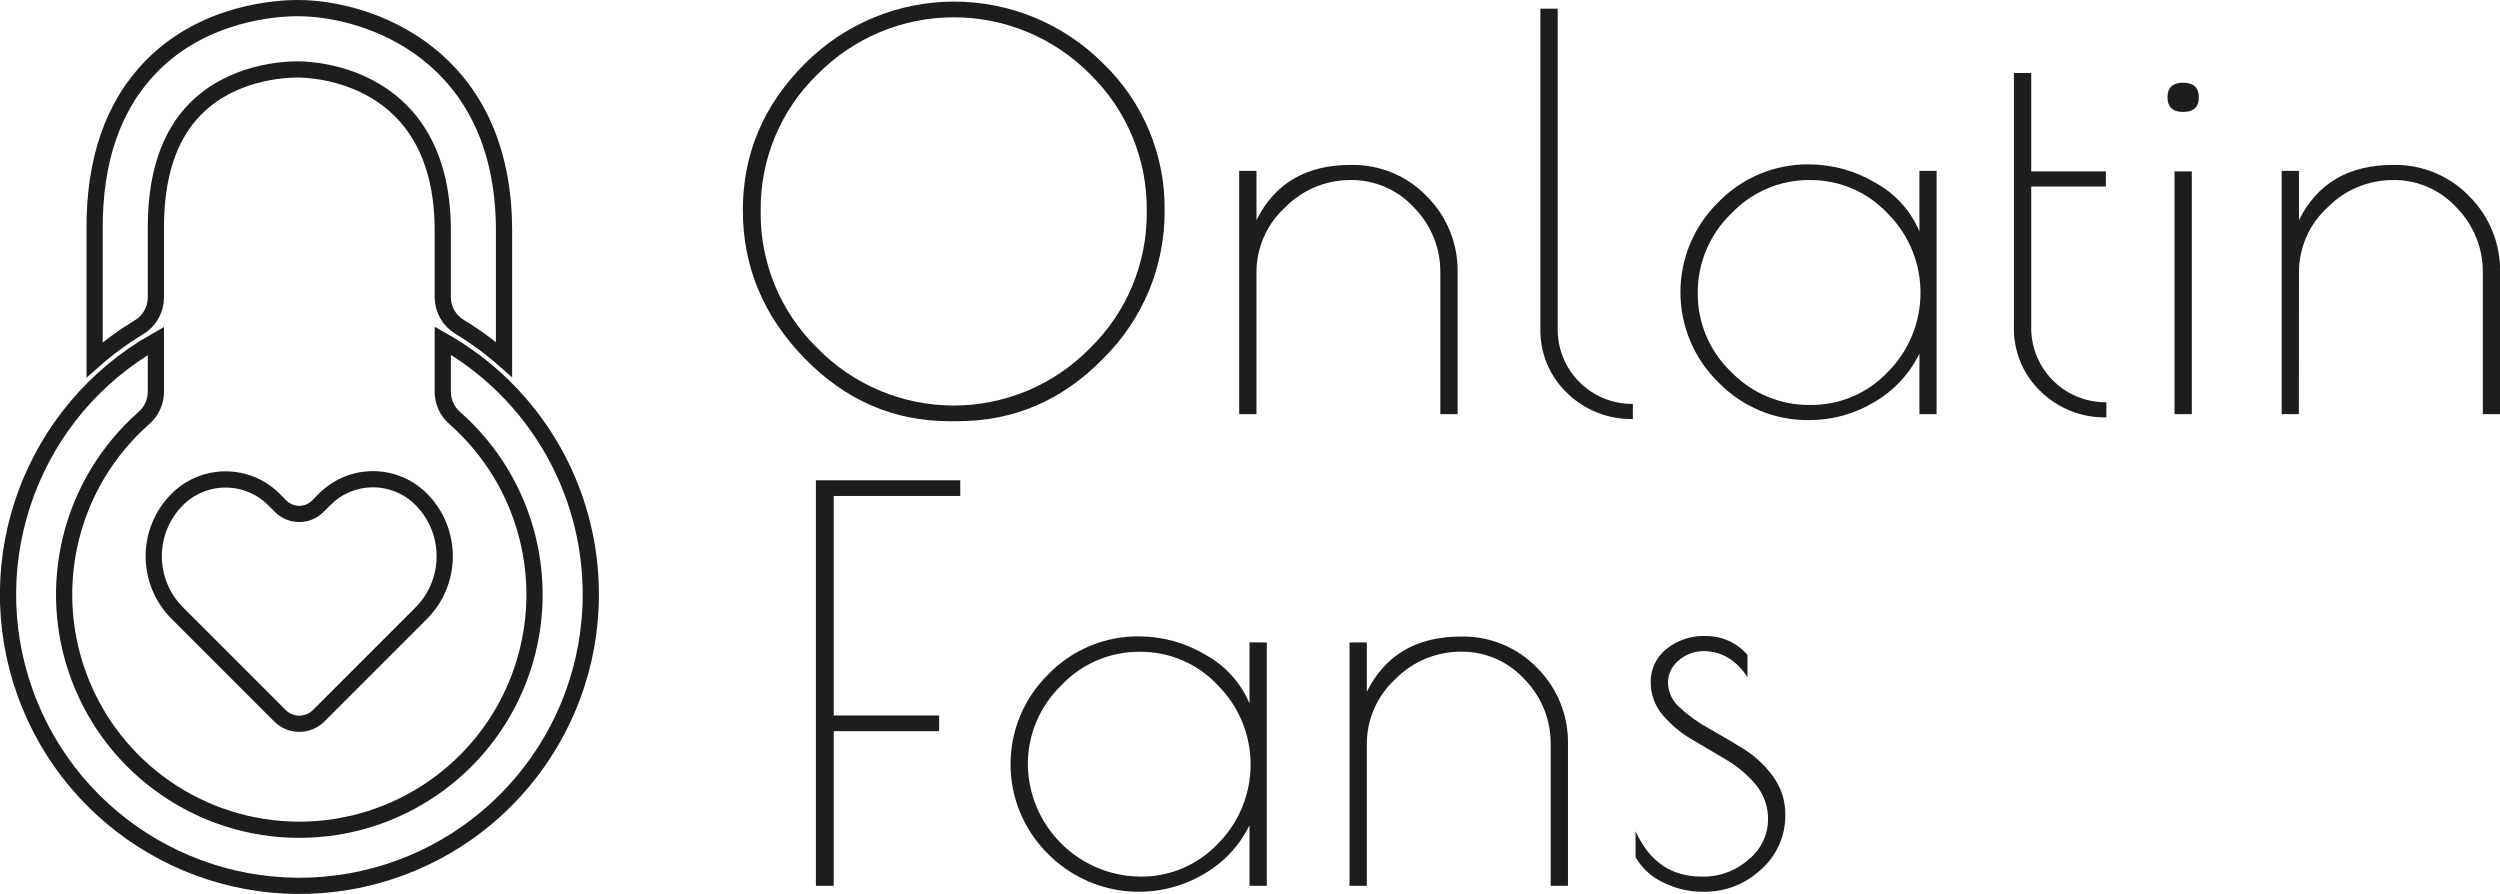
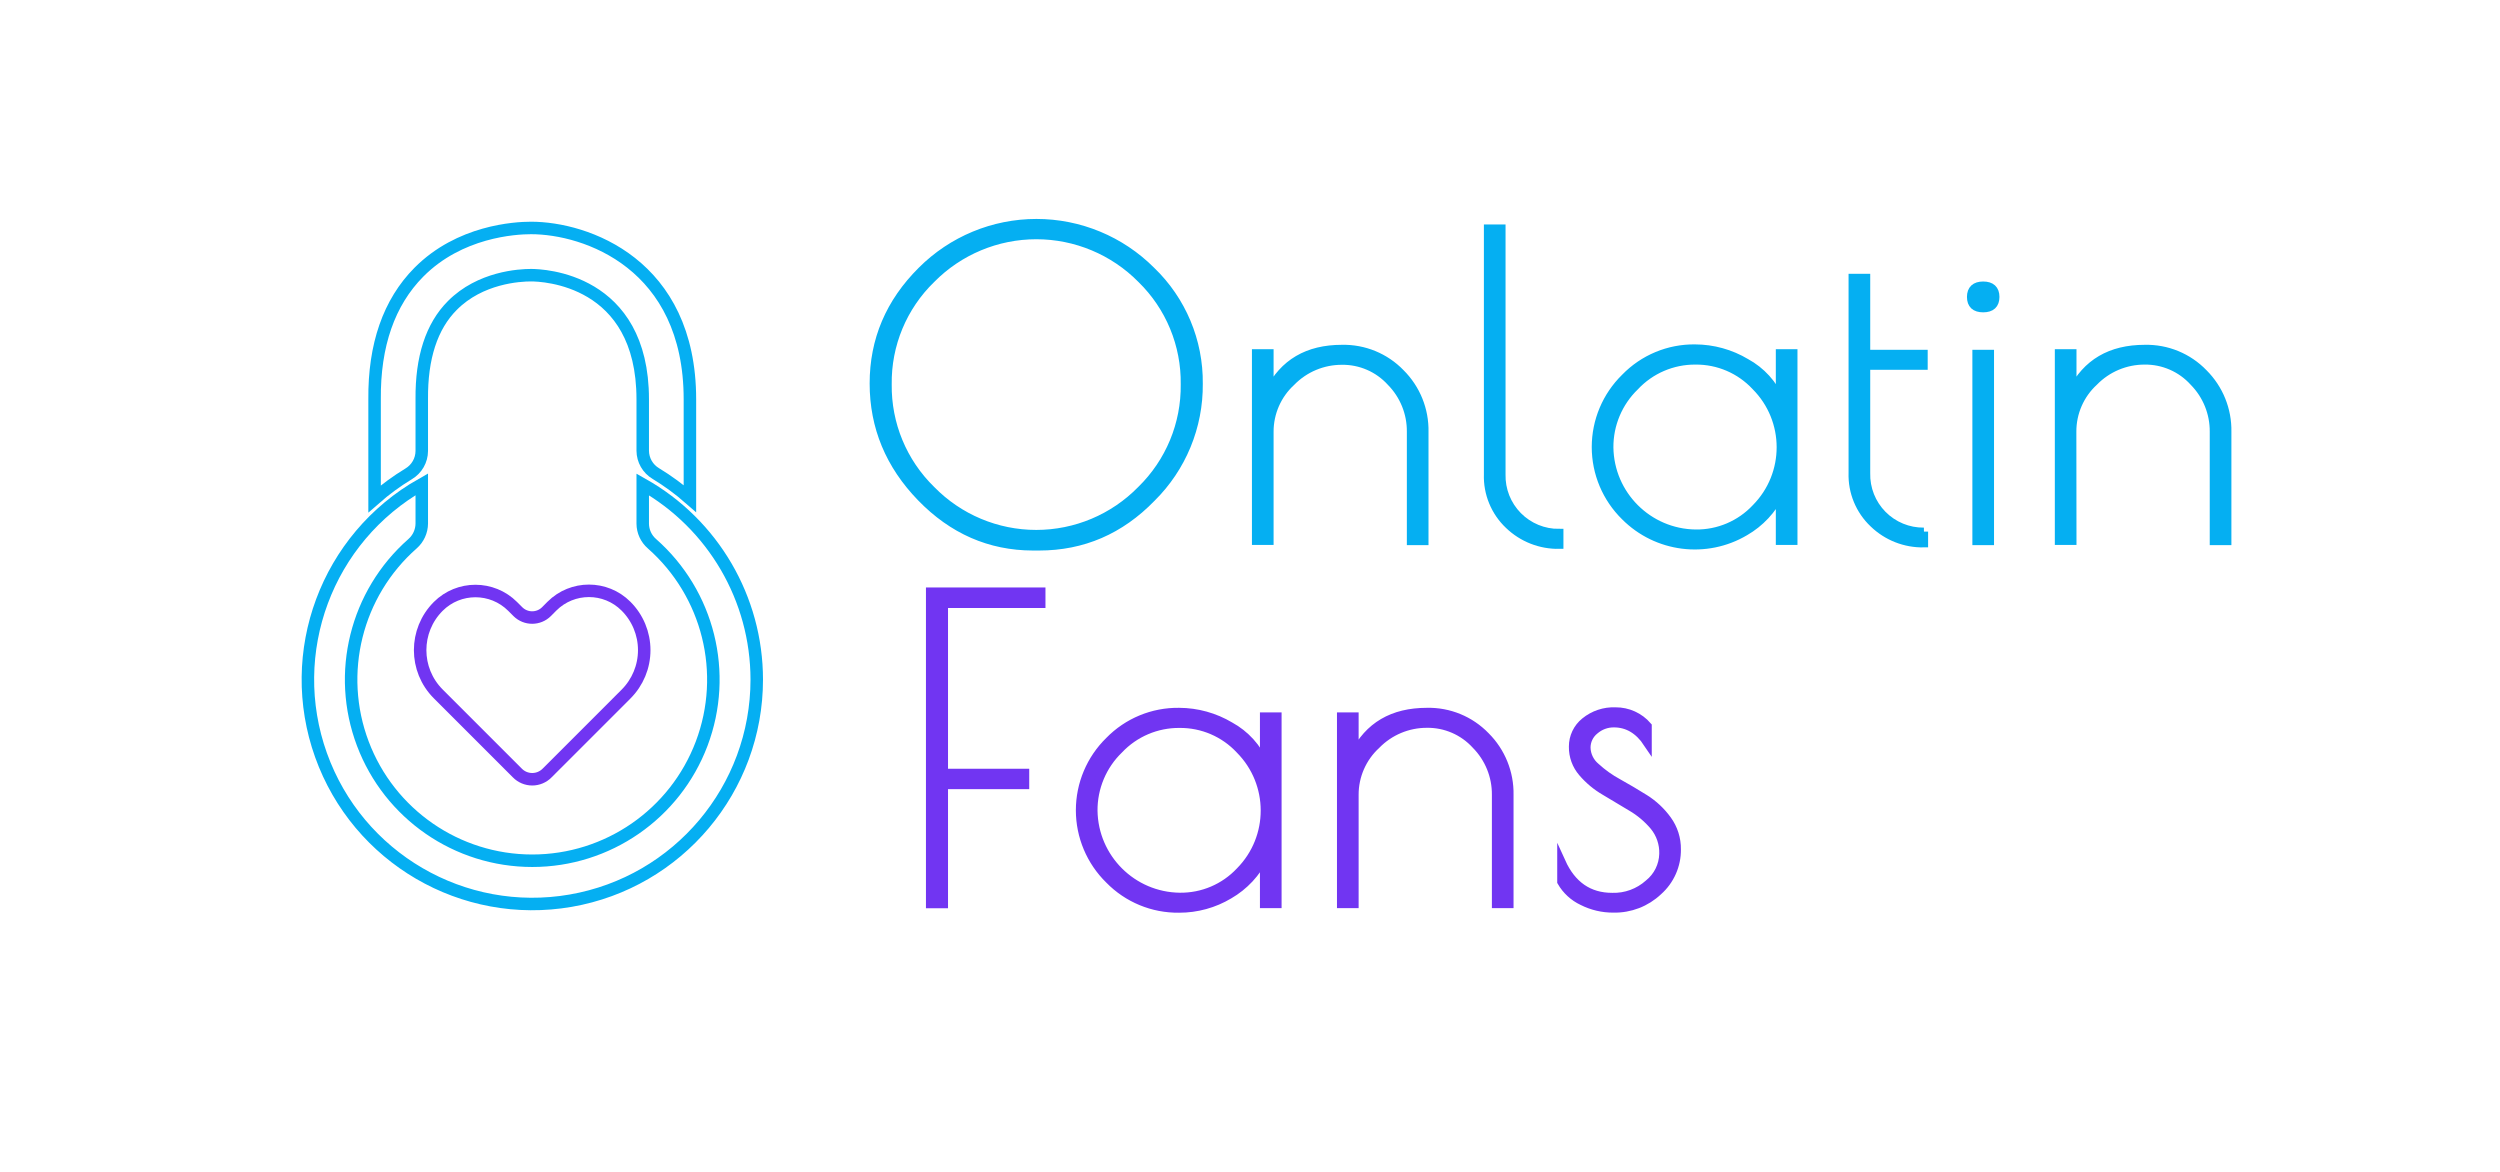
- <svg xmlns="http://www.w3.org/2000/svg" viewBox="0 0 462.38 165.33">
+ <svg xmlns="http://www.w3.org/2000/svg" id="Capa_1" data-name="Capa 1" viewBox="0 0 600.33 281.33">
  <defs>
-     <style>.cls-1{fill:#1d1d1b;}.cls-2{fill:none;stroke:#1d1d1b;stroke-miterlimit:10;stroke-width:3px;}</style>
+     <style>.cls-1{fill:#05aff2;}.cls-1,.cls-3{stroke:#05aff2;}.cls-1,.cls-2,.cls-3,.cls-4{stroke-miterlimit:10;}.cls-1,.cls-2{stroke-width:2px;}.cls-2{fill:#7135f2;}.cls-2,.cls-4{stroke:#7135f2;}.cls-3,.cls-4{fill:none;stroke-width:3px;}</style>
  </defs>
-   <g id="Capa_2" data-name="Capa 2">
-     <g id="Capa_1-2" data-name="Capa 1">
-       <path class="cls-1" d="M148.74,66.2q-11.36-11.7-11.35-27.35t11.5-27.1A38.93,38.93,0,0,1,204,11.7a37.07,37.07,0,0,1,11.4,27.15,38.07,38.07,0,0,1-11.3,27.4q-11.31,11.66-27,11.65h-1.5Q160.08,77.9,148.74,66.2Zm63.35-27.15a34.72,34.72,0,0,0-10.45-25.3,35.43,35.43,0,0,0-50.45,0,34.61,34.61,0,0,0-10.5,25.3,34.73,34.73,0,0,0,10.5,25.35,35.25,35.25,0,0,0,50.4,0A34.73,34.73,0,0,0,212.09,39.05Z" />
-       <path class="cls-1" d="M232.39,76.6h-3.2v-45h3.2v9.1q5.1-10.2,17.4-10.2a19,19,0,0,1,14.1,5.8,19.38,19.38,0,0,1,5.7,14.1V76.6h-3.2V50.4a16.86,16.86,0,0,0-4.85-12,15.63,15.63,0,0,0-11.75-5.1,16.92,16.92,0,0,0-12.15,5.1,16.2,16.2,0,0,0-5.25,12Z" />
-       <path class="cls-1" d="M302,74.7v2.8a16.93,16.93,0,0,1-12.1-4.75,16,16,0,0,1-5-12.15V1.6h3.2v59A13.75,13.75,0,0,0,302,74.7Z" />
-       <path class="cls-1" d="M358.18,31.6v45H355V65.4a21,21,0,0,1-8.4,9,23.22,23.22,0,0,1-12,3.3,23,23,0,0,1-16.8-7,23.3,23.3,0,0,1,0-33.3,23,23,0,0,1,16.8-7,24.09,24.09,0,0,1,12.25,3.4,18.45,18.45,0,0,1,8.15,9V31.6ZM314,54.2a19.89,19.89,0,0,0,6.15,14.55,20,20,0,0,0,14.6,6.15,19.45,19.45,0,0,0,14.45-6.15,20.76,20.76,0,0,0-.05-29.25,19.5,19.5,0,0,0-14.45-6.2,19.76,19.76,0,0,0-14.55,6.25A20.23,20.23,0,0,0,314,54.2Z" />
-       <path class="cls-1" d="M389.58,74.4v2.8a16.93,16.93,0,0,1-12.1-4.75,16,16,0,0,1-5-12.15V13.5h3.2V31.7h13.8v2.8h-13.8V60.3a13.75,13.75,0,0,0,13.9,14.1Z" />
-       <path class="cls-1" d="M403.78,20.7c-1.93,0-2.9-.9-2.9-2.7s1-2.7,2.9-2.7,2.9.9,2.9,2.7S405.71,20.7,403.78,20.7Zm1.6,11V76.6h-3.2V31.7Z" />
-       <path class="cls-1" d="M425.18,76.6H422v-45h3.2v9.1q5.1-10.2,17.4-10.2a19,19,0,0,1,14.1,5.8,19.38,19.38,0,0,1,5.7,14.1V76.6h-3.2V50.4a16.86,16.86,0,0,0-4.85-12,15.61,15.61,0,0,0-11.75-5.1,16.92,16.92,0,0,0-12.15,5.1,16.2,16.2,0,0,0-5.25,12Z" />
-       <path class="cls-1" d="M150.9,88.83h26.7v2.9H154.2v40.6h19.5v2.9H154.2v28.6h-3.3Z" />
-       <path class="cls-1" d="M234.3,118.83v45h-3.2v-11.2a21.07,21.07,0,0,1-8.4,9A23.66,23.66,0,0,1,193.9,158a23.3,23.3,0,0,1,0-33.3,23,23,0,0,1,16.8-7,24,24,0,0,1,12.25,3.4,18.45,18.45,0,0,1,8.15,9v-11.3Zm-44.2,22.6a21,21,0,0,0,20.75,20.7A19.46,19.46,0,0,0,225.3,156a20.76,20.76,0,0,0-.05-29.25,19.5,19.5,0,0,0-14.45-6.2,19.72,19.72,0,0,0-14.55,6.25A20.23,20.23,0,0,0,190.1,141.43Z" />
-       <path class="cls-1" d="M252.8,163.83h-3.2v-45h3.2v9.1q5.1-10.2,17.4-10.2a19,19,0,0,1,14.1,5.8,19.38,19.38,0,0,1,5.7,14.1v26.2h-3.2v-26.2a16.86,16.86,0,0,0-4.85-12,15.63,15.63,0,0,0-11.75-5.1,16.92,16.92,0,0,0-12.15,5.1,16.2,16.2,0,0,0-5.25,12Z" />
-       <path class="cls-1" d="M315.1,120.43a6.89,6.89,0,0,0-4.6,1.7,5.27,5.27,0,0,0-2,4.2,6.22,6.22,0,0,0,2.25,4.6,27.43,27.43,0,0,0,5.4,3.85c2.1,1.17,4.21,2.42,6.35,3.75a19.31,19.31,0,0,1,5.45,5.1,11.78,11.78,0,0,1,2.25,7.1,13.27,13.27,0,0,1-4.45,10.05A15.19,15.19,0,0,1,315,164.93a16.18,16.18,0,0,1-7.45-1.75,11.41,11.41,0,0,1-5.05-4.65v-4.8q3.79,8.4,12.2,8.4a12.62,12.62,0,0,0,8.75-3.2,9.5,9.5,0,0,0,3.55-7.15,10,10,0,0,0-2.25-6.65,21,21,0,0,0-5.45-4.6c-2.14-1.27-4.25-2.52-6.35-3.75a20.76,20.76,0,0,1-5.4-4.5,9.28,9.28,0,0,1-2.25-6.2,7.64,7.64,0,0,1,2.85-6,10.89,10.89,0,0,1,7.35-2.45,10.09,10.09,0,0,1,7.7,3.5v4.1Q320,120.43,315.1,120.43Z" />
-       <path class="cls-2" d="M109.27,109.94A53.89,53.89,0,1,1,28.83,63.05v9.42a6.45,6.45,0,0,1-2.22,4.85,43.5,43.5,0,1,0,57.5,0,6.47,6.47,0,0,1-2.22-4.85V63A53.84,53.84,0,0,1,109.27,109.94Z" />
-       <path class="cls-2" d="M93.22,42.65V66.48a57.8,57.8,0,0,0-8.18-6A6.44,6.44,0,0,1,81.89,55V42.65c0-29-24.09-29.81-26.83-29.81s-12.19.52-18.88,7.27c-5,5-7.44,12.58-7.35,22.48V55.05a6.41,6.41,0,0,1-3.15,5.49,57.87,57.87,0,0,0-8.18,6V42.65c-.12-13,3.45-23.27,10.63-30.52C37.9,2.27,51.21,1.5,55.06,1.5,68.26,1.5,93.22,10.1,93.22,42.65Z" />
-       <path class="cls-2" d="M51.93,93.65l-1.27-1.27a12.64,12.64,0,0,0-17.88,0h0a14.86,14.86,0,0,0,0,21l19,19a5.06,5.06,0,0,0,7.16,0l18.94-18.94a14.94,14.94,0,0,0,0-21.12h0a12.58,12.58,0,0,0-17.79,0l-1.3,1.3A4.86,4.86,0,0,1,51.93,93.65Z" />
-     </g>
-   </g>
+   <path class="cls-1" d="M221.18,119.45q-11.34-11.7-11.35-27.35T221.33,65a38.93,38.93,0,0,1,55.1,0,37.07,37.07,0,0,1,11.4,27.15,38,38,0,0,1-11.3,27.4q-11.29,11.64-27,11.65H248Q232.53,131.15,221.18,119.45ZM284.53,92.3A34.65,34.65,0,0,0,274.08,67a35.43,35.43,0,0,0-50.45,0,34.57,34.57,0,0,0-10.5,25.3,34.77,34.77,0,0,0,10.5,25.35,35.25,35.25,0,0,0,50.4,0A34.77,34.77,0,0,0,284.53,92.3Z" />
+   <path class="cls-1" d="M304.83,129.85h-3.2v-45h3.2V94q5.1-10.2,17.4-10.2a19,19,0,0,1,14.1,5.8,19.34,19.34,0,0,1,5.7,14.1v26.2h-3.2v-26.2a16.82,16.82,0,0,0-4.85-12,15.61,15.61,0,0,0-11.75-5.1,16.92,16.92,0,0,0-12.15,5.1,16.2,16.2,0,0,0-5.25,12Z" />
+   <path class="cls-1" d="M374.43,128v2.8a17,17,0,0,1-12.1-4.75,16,16,0,0,1-5-12.15v-59h3.2v59a13.75,13.75,0,0,0,13.9,14.1Z" />
+   <path class="cls-1" d="M430.63,84.85v45h-3.2v-11.2a21.07,21.07,0,0,1-8.4,9,23.66,23.66,0,0,1-28.8-3.65,23.3,23.3,0,0,1,0-33.3,23,23,0,0,1,16.8-7,24,24,0,0,1,12.25,3.4,18.37,18.37,0,0,1,8.15,9V84.85Zm-44.2,22.6a21,21,0,0,0,20.75,20.7A19.46,19.46,0,0,0,421.63,122a20.76,20.76,0,0,0-.05-29.25,19.46,19.46,0,0,0-14.45-6.2,19.72,19.72,0,0,0-14.55,6.25A20.21,20.21,0,0,0,386.43,107.45Z" />
+   <path class="cls-1" d="M462,127.65v2.8a16.94,16.94,0,0,1-12.1-4.75,16,16,0,0,1-5-12.15V66.75h3.2V85h13.8v2.8h-13.8v25.8a13.75,13.75,0,0,0,13.9,14.1Z" />
+   <path class="cls-1" d="M476.23,74c-1.94,0-2.9-.9-2.9-2.7s1-2.7,2.9-2.7,2.9.9,2.9,2.7S478.16,74,476.23,74Zm1.6,11v44.9h-3.2V85Z" />
+   <path class="cls-1" d="M497.63,129.85h-3.2v-45h3.2V94q5.1-10.2,17.4-10.2a19,19,0,0,1,14.1,5.8,19.34,19.34,0,0,1,5.7,14.1v26.2h-3.2v-26.2a16.86,16.86,0,0,0-4.85-12A15.63,15.63,0,0,0,515,86.55a16.92,16.92,0,0,0-12.15,5.1,16.2,16.2,0,0,0-5.25,12Z" />
+   <path class="cls-2" d="M223.35,142.07h26.7V145h-23.4v40.6h19.5v2.9h-19.5v28.6h-3.3Z" />
+   <path class="cls-2" d="M306.75,172.07v45h-3.2v-11.2a21.07,21.07,0,0,1-8.4,9,23.28,23.28,0,0,1-12,3.3,23,23,0,0,1-16.8-6.95,23.3,23.3,0,0,1,0-33.3,23,23,0,0,1,16.8-6.95,24.11,24.11,0,0,1,12.25,3.4,18.5,18.5,0,0,1,8.15,9v-11.3Zm-44.2,22.6a21,21,0,0,0,20.75,20.7,19.46,19.46,0,0,0,14.45-6.15A20.76,20.76,0,0,0,297.7,180a19.51,19.51,0,0,0-14.45-6.2A19.76,19.76,0,0,0,268.7,180,20.23,20.23,0,0,0,262.55,194.67Z" />
+   <path class="cls-2" d="M325.25,217.07h-3.2v-45h3.2v9.1q5.08-10.2,17.39-10.2a19,19,0,0,1,14.11,5.8,19.38,19.38,0,0,1,5.7,14.1v26.2h-3.2v-26.2a16.83,16.83,0,0,0-4.86-12,15.6,15.6,0,0,0-11.75-5.1,16.91,16.91,0,0,0-12.14,5.1,16.2,16.2,0,0,0-5.25,12Z" />
+   <path class="cls-2" d="M387.54,173.67a6.93,6.93,0,0,0-4.6,1.7,5.33,5.33,0,0,0-2,4.2,6.22,6.22,0,0,0,2.25,4.6,27,27,0,0,0,5.4,3.85q3.15,1.75,6.35,3.75a19.46,19.46,0,0,1,5.45,5.1,11.8,11.8,0,0,1,2.25,7.1A13.21,13.21,0,0,1,398.19,214a15.17,15.17,0,0,1-10.75,4.15,16.21,16.21,0,0,1-7.45-1.75,11.41,11.41,0,0,1-5.05-4.65V207q3.81,8.4,12.2,8.4a12.54,12.54,0,0,0,8.75-3.2,9.46,9.46,0,0,0,3.55-7.15,10,10,0,0,0-2.25-6.65,20.88,20.88,0,0,0-5.45-4.6L385.39,190a20.76,20.76,0,0,1-5.4-4.5,9.26,9.26,0,0,1-2.25-6.2,7.64,7.64,0,0,1,2.85-6,10.89,10.89,0,0,1,7.35-2.45,10.07,10.07,0,0,1,7.7,3.5v4.1Q392.45,173.67,387.54,173.67Z" />
+   <path class="cls-3" d="M181.72,163.18a53.89,53.89,0,1,1-80.44-46.89v9.43a6.52,6.52,0,0,1-2.22,4.85,43.49,43.49,0,1,0,57.5,0,6.44,6.44,0,0,1-2.22-4.84v-9.41A53.84,53.84,0,0,1,181.72,163.18Z" />
+   <path class="cls-3" d="M165.67,95.89v23.83a58.6,58.6,0,0,0-8.18-6,6.42,6.42,0,0,1-3.15-5.49V95.89c0-29-24.09-29.81-26.83-29.81s-12.19.52-18.88,7.27c-5,5-7.44,12.58-7.35,22.48v12.46a6.44,6.44,0,0,1-3.15,5.5,58,58,0,0,0-8.18,6V95.89c-.12-13,3.45-23.27,10.63-30.52,9.77-9.86,23.08-10.63,26.93-10.63C140.71,54.74,165.67,63.34,165.67,95.89Z" />
+   <path class="cls-4" d="M124.38,146.9l-1.28-1.28a12.64,12.64,0,0,0-17.87,0h0a14.87,14.87,0,0,0,0,21l19,19a5,5,0,0,0,7.15,0l18.94-18.94a14.92,14.92,0,0,0,0-21.12h0a12.58,12.58,0,0,0-17.79,0l-1.3,1.31A4.87,4.87,0,0,1,124.38,146.9Z" />
</svg>
